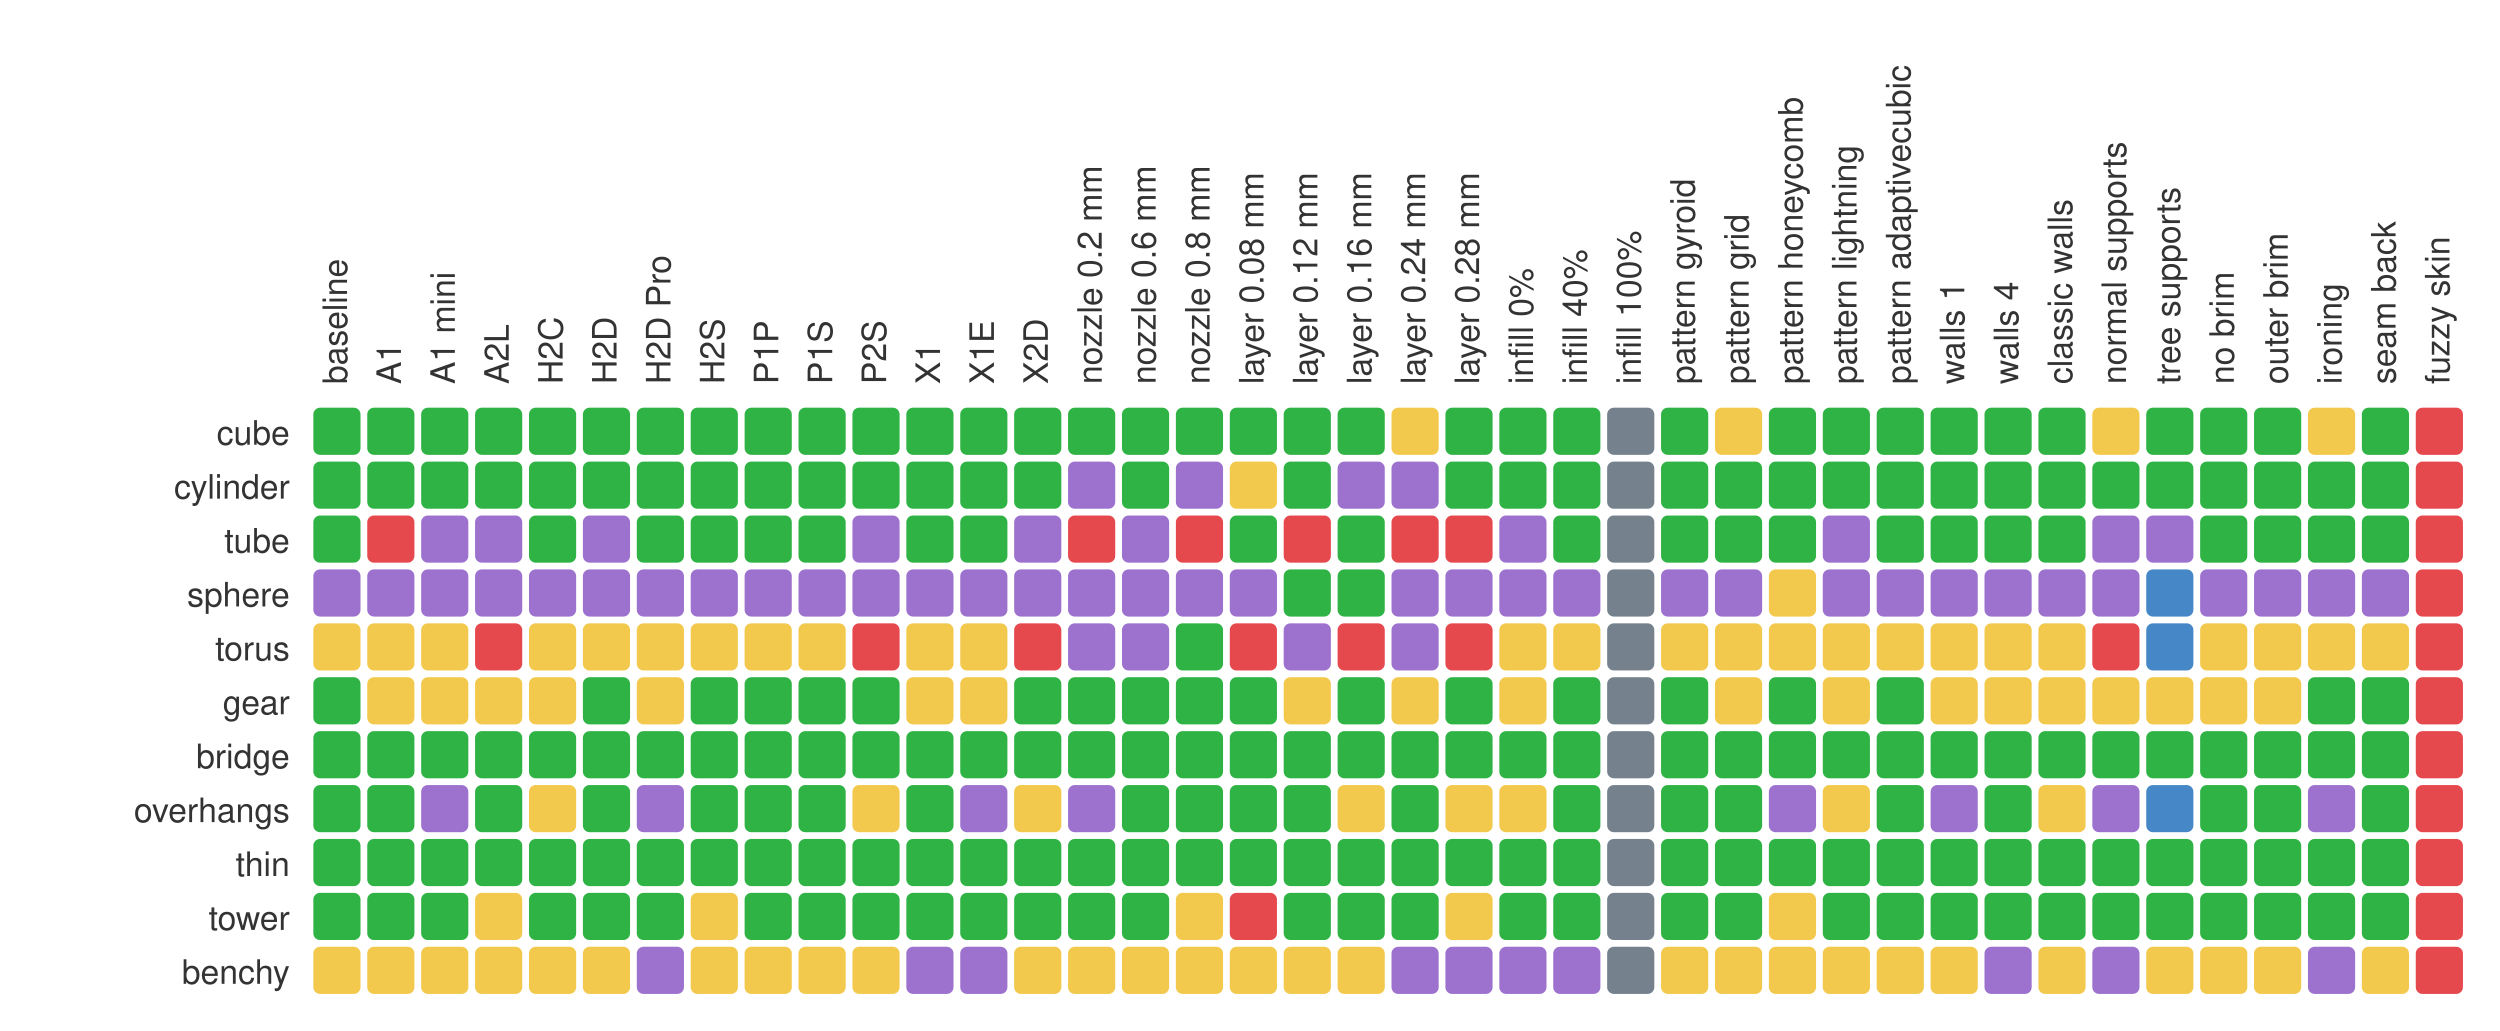
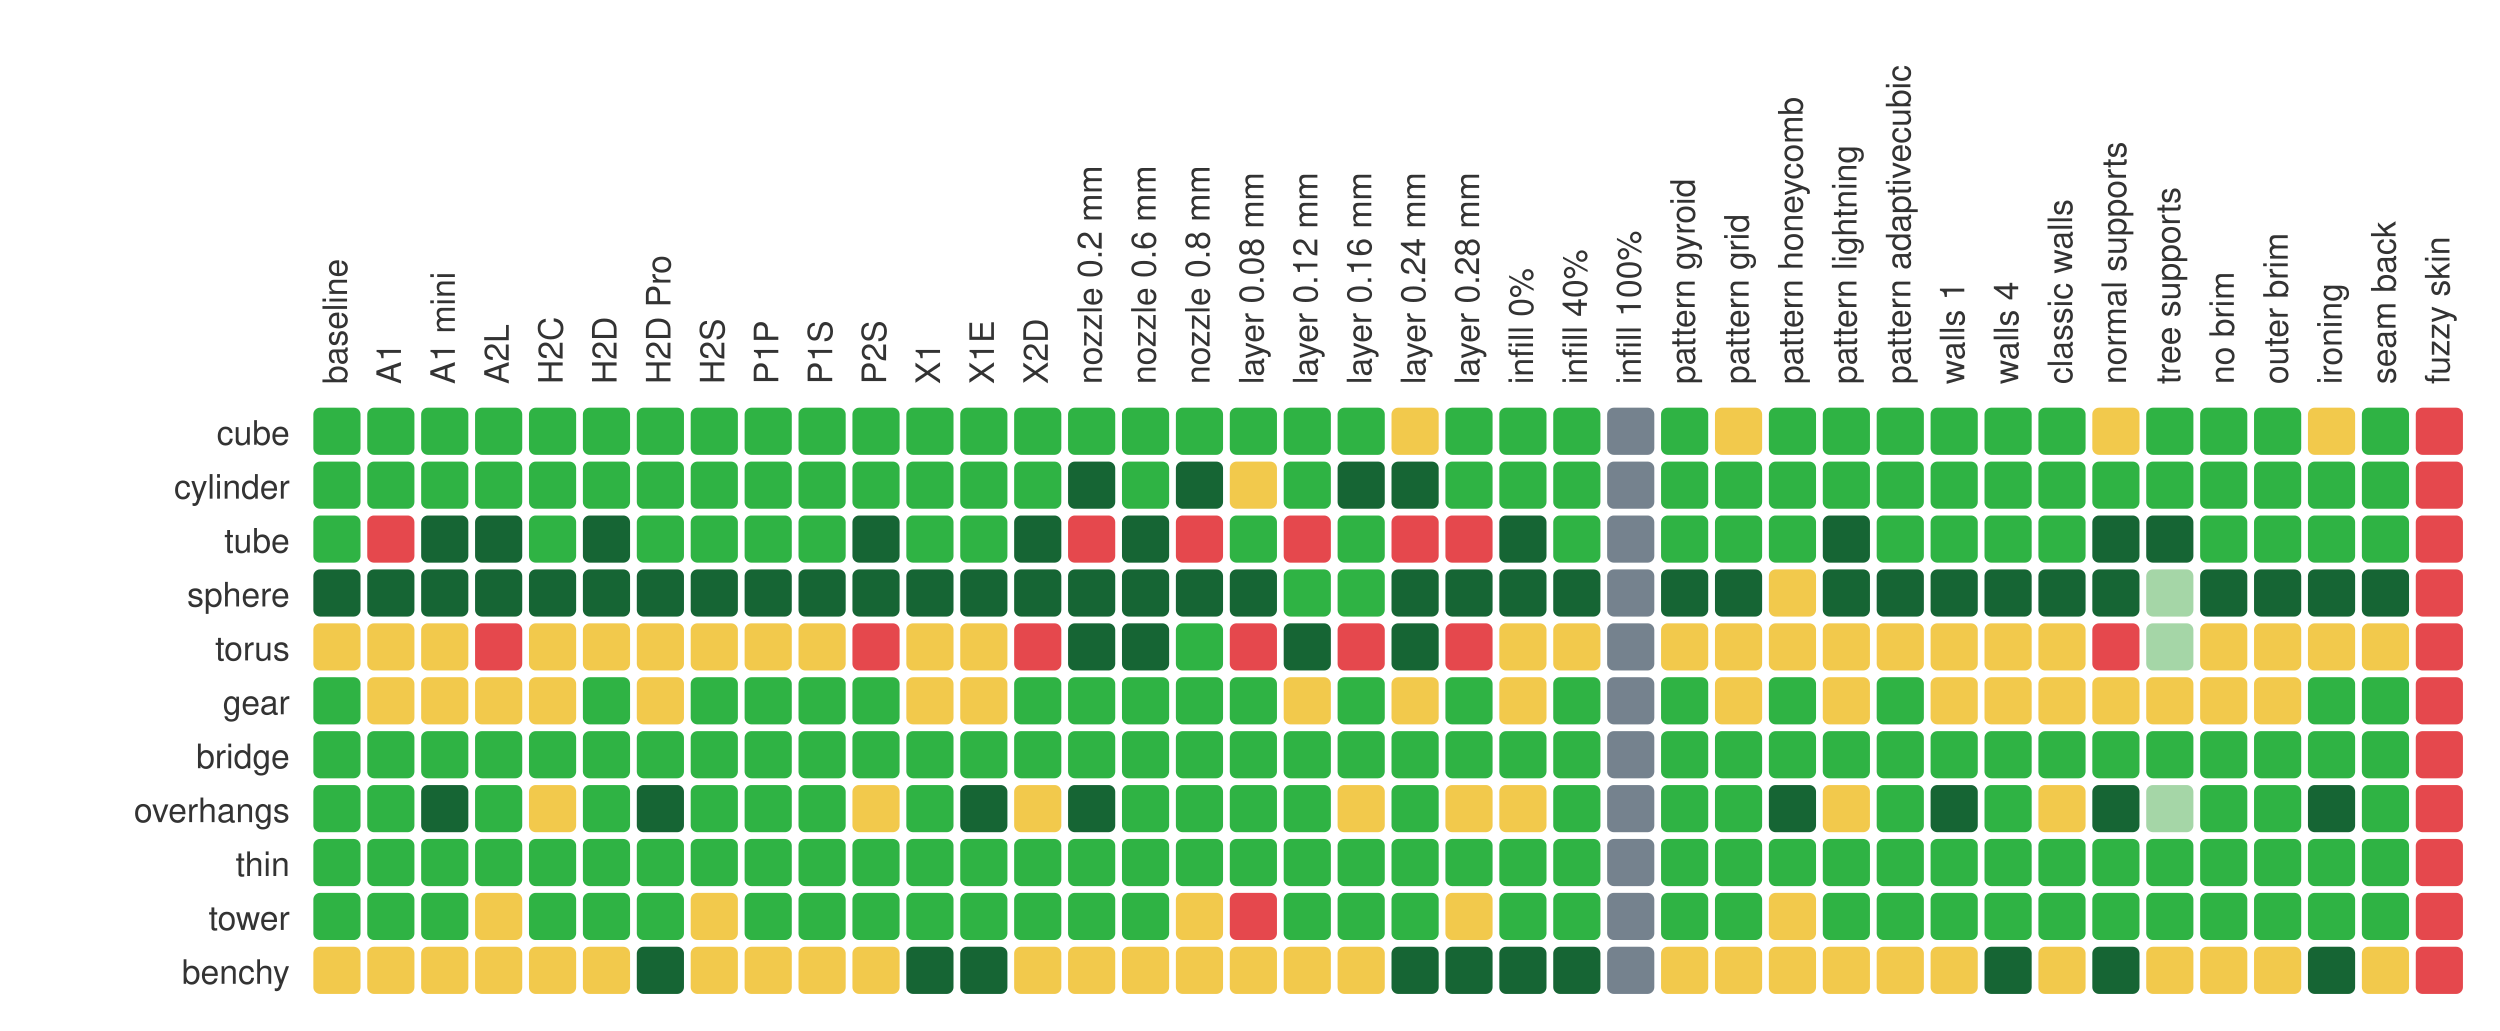
<svg xmlns="http://www.w3.org/2000/svg" width="742" height="306" font-family="Helvetica,Arial,sans-serif" font-size="10">
  <rect width="742" height="306" fill="white" />
  <text transform="translate(103.0,114) rotate(-90)" fill="#333">baseline</text>
  <text transform="translate(119.0,114) rotate(-90)" fill="#333">A1</text>
  <text transform="translate(135.0,114) rotate(-90)" fill="#333">A1 mini</text>
  <text transform="translate(151.0,114) rotate(-90)" fill="#333">A2L</text>
  <text transform="translate(167.0,114) rotate(-90)" fill="#333">H2C</text>
  <text transform="translate(183.0,114) rotate(-90)" fill="#333">H2D</text>
  <text transform="translate(199.0,114) rotate(-90)" fill="#333">H2D Pro</text>
  <text transform="translate(215.0,114) rotate(-90)" fill="#333">H2S</text>
  <text transform="translate(231.0,114) rotate(-90)" fill="#333">P1P</text>
  <text transform="translate(247.0,114) rotate(-90)" fill="#333">P1S</text>
  <text transform="translate(263.0,114) rotate(-90)" fill="#333">P2S</text>
  <text transform="translate(279.0,114) rotate(-90)" fill="#333">X1</text>
  <text transform="translate(295.0,114) rotate(-90)" fill="#333">X1E</text>
  <text transform="translate(311.0,114) rotate(-90)" fill="#333">X2D</text>
  <text transform="translate(327.0,114) rotate(-90)" fill="#333">nozzle 0.2 mm</text>
  <text transform="translate(343.0,114) rotate(-90)" fill="#333">nozzle 0.6 mm</text>
  <text transform="translate(359.0,114) rotate(-90)" fill="#333">nozzle 0.8 mm</text>
  <text transform="translate(375.0,114) rotate(-90)" fill="#333">layer 0.08 mm</text>
  <text transform="translate(391.0,114) rotate(-90)" fill="#333">layer 0.12 mm</text>
  <text transform="translate(407.0,114) rotate(-90)" fill="#333">layer 0.16 mm</text>
  <text transform="translate(423.0,114) rotate(-90)" fill="#333">layer 0.24 mm</text>
  <text transform="translate(439.0,114) rotate(-90)" fill="#333">layer 0.28 mm</text>
  <text transform="translate(455.0,114) rotate(-90)" fill="#333">infill 0%</text>
  <text transform="translate(471.0,114) rotate(-90)" fill="#333">infill 40%</text>
  <text transform="translate(487.0,114) rotate(-90)" fill="#333">infill 100%</text>
  <text transform="translate(503.0,114) rotate(-90)" fill="#333">pattern gyroid</text>
  <text transform="translate(519.0,114) rotate(-90)" fill="#333">pattern grid</text>
  <text transform="translate(535.0,114) rotate(-90)" fill="#333">pattern honeycomb</text>
  <text transform="translate(551.0,114) rotate(-90)" fill="#333">pattern lightning</text>
  <text transform="translate(567.0,114) rotate(-90)" fill="#333">pattern adaptivecubic</text>
  <text transform="translate(583.0,114) rotate(-90)" fill="#333">walls 1</text>
  <text transform="translate(599.0,114) rotate(-90)" fill="#333">walls 4</text>
  <text transform="translate(615.0,114) rotate(-90)" fill="#333">classic walls</text>
  <text transform="translate(631.0,114) rotate(-90)" fill="#333">normal supports</text>
  <text transform="translate(647.0,114) rotate(-90)" fill="#333">tree supports</text>
  <text transform="translate(663.0,114) rotate(-90)" fill="#333">no brim</text>
  <text transform="translate(679.0,114) rotate(-90)" fill="#333">outer brim</text>
  <text transform="translate(695.0,114) rotate(-90)" fill="#333">ironing</text>
  <text transform="translate(711.0,114) rotate(-90)" fill="#333">seam back</text>
  <text transform="translate(727.0,114) rotate(-90)" fill="#333">fuzzy skin</text>
  <text x="86" y="132" text-anchor="end" fill="#333">cube</text>
  <rect x="93" y="121" width="14" height="14" rx="2" fill="#2FB344" />
  <rect x="109" y="121" width="14" height="14" rx="2" fill="#2FB344" />
  <rect x="125" y="121" width="14" height="14" rx="2" fill="#2FB344" />
  <rect x="141" y="121" width="14" height="14" rx="2" fill="#2FB344" />
  <rect x="157" y="121" width="14" height="14" rx="2" fill="#2FB344" />
  <rect x="173" y="121" width="14" height="14" rx="2" fill="#2FB344" />
  <rect x="189" y="121" width="14" height="14" rx="2" fill="#2FB344" />
  <rect x="205" y="121" width="14" height="14" rx="2" fill="#2FB344" />
  <rect x="221" y="121" width="14" height="14" rx="2" fill="#2FB344" />
  <rect x="237" y="121" width="14" height="14" rx="2" fill="#2FB344" />
  <rect x="253" y="121" width="14" height="14" rx="2" fill="#2FB344" />
  <rect x="269" y="121" width="14" height="14" rx="2" fill="#2FB344" />
  <rect x="285" y="121" width="14" height="14" rx="2" fill="#2FB344" />
  <rect x="301" y="121" width="14" height="14" rx="2" fill="#2FB344" />
  <rect x="317" y="121" width="14" height="14" rx="2" fill="#2FB344" />
  <rect x="333" y="121" width="14" height="14" rx="2" fill="#2FB344" />
  <rect x="349" y="121" width="14" height="14" rx="2" fill="#2FB344" />
  <rect x="365" y="121" width="14" height="14" rx="2" fill="#2FB344" />
  <rect x="381" y="121" width="14" height="14" rx="2" fill="#2FB344" />
  <rect x="397" y="121" width="14" height="14" rx="2" fill="#2FB344" />
  <rect x="413" y="121" width="14" height="14" rx="2" fill="#F2C94C" />
  <rect x="429" y="121" width="14" height="14" rx="2" fill="#2FB344" />
  <rect x="445" y="121" width="14" height="14" rx="2" fill="#2FB344" />
  <rect x="461" y="121" width="14" height="14" rx="2" fill="#2FB344" />
  <rect x="477" y="121" width="14" height="14" rx="2" fill="#75828E" />
  <rect x="493" y="121" width="14" height="14" rx="2" fill="#2FB344" />
  <rect x="509" y="121" width="14" height="14" rx="2" fill="#F2C94C" />
  <rect x="525" y="121" width="14" height="14" rx="2" fill="#2FB344" />
  <rect x="541" y="121" width="14" height="14" rx="2" fill="#2FB344" />
  <rect x="557" y="121" width="14" height="14" rx="2" fill="#2FB344" />
  <rect x="573" y="121" width="14" height="14" rx="2" fill="#2FB344" />
  <rect x="589" y="121" width="14" height="14" rx="2" fill="#2FB344" />
  <rect x="605" y="121" width="14" height="14" rx="2" fill="#2FB344" />
  <rect x="621" y="121" width="14" height="14" rx="2" fill="#F2C94C" />
  <rect x="637" y="121" width="14" height="14" rx="2" fill="#2FB344" />
  <rect x="653" y="121" width="14" height="14" rx="2" fill="#2FB344" />
  <rect x="669" y="121" width="14" height="14" rx="2" fill="#2FB344" />
  <rect x="685" y="121" width="14" height="14" rx="2" fill="#F2C94C" />
  <rect x="701" y="121" width="14" height="14" rx="2" fill="#2FB344" />
  <rect x="717" y="121" width="14" height="14" rx="2" fill="#E5484D" />
  <text x="86" y="148" text-anchor="end" fill="#333">cylinder</text>
  <rect x="93" y="137" width="14" height="14" rx="2" fill="#2FB344" />
  <rect x="109" y="137" width="14" height="14" rx="2" fill="#2FB344" />
  <rect x="125" y="137" width="14" height="14" rx="2" fill="#2FB344" />
  <rect x="141" y="137" width="14" height="14" rx="2" fill="#2FB344" />
  <rect x="157" y="137" width="14" height="14" rx="2" fill="#2FB344" />
  <rect x="173" y="137" width="14" height="14" rx="2" fill="#2FB344" />
  <rect x="189" y="137" width="14" height="14" rx="2" fill="#2FB344" />
  <rect x="205" y="137" width="14" height="14" rx="2" fill="#2FB344" />
  <rect x="221" y="137" width="14" height="14" rx="2" fill="#2FB344" />
  <rect x="237" y="137" width="14" height="14" rx="2" fill="#2FB344" />
  <rect x="253" y="137" width="14" height="14" rx="2" fill="#2FB344" />
  <rect x="269" y="137" width="14" height="14" rx="2" fill="#2FB344" />
  <rect x="285" y="137" width="14" height="14" rx="2" fill="#2FB344" />
  <rect x="301" y="137" width="14" height="14" rx="2" fill="#2FB344" />
-   <rect x="317" y="137" width="14" height="14" rx="2" fill="#9D72CE" />
+   <rect x="317" y="137" width="14" height="14" rx="2" fill="#166534" />
  <rect x="333" y="137" width="14" height="14" rx="2" fill="#2FB344" />
-   <rect x="349" y="137" width="14" height="14" rx="2" fill="#9D72CE" />
+   <rect x="349" y="137" width="14" height="14" rx="2" fill="#166534" />
  <rect x="365" y="137" width="14" height="14" rx="2" fill="#F2C94C" />
  <rect x="381" y="137" width="14" height="14" rx="2" fill="#2FB344" />
-   <rect x="397" y="137" width="14" height="14" rx="2" fill="#9D72CE" />
-   <rect x="413" y="137" width="14" height="14" rx="2" fill="#9D72CE" />
+   <rect x="397" y="137" width="14" height="14" rx="2" fill="#166534" />
+   <rect x="413" y="137" width="14" height="14" rx="2" fill="#166534" />
  <rect x="429" y="137" width="14" height="14" rx="2" fill="#2FB344" />
  <rect x="445" y="137" width="14" height="14" rx="2" fill="#2FB344" />
  <rect x="461" y="137" width="14" height="14" rx="2" fill="#2FB344" />
  <rect x="477" y="137" width="14" height="14" rx="2" fill="#75828E" />
  <rect x="493" y="137" width="14" height="14" rx="2" fill="#2FB344" />
  <rect x="509" y="137" width="14" height="14" rx="2" fill="#2FB344" />
  <rect x="525" y="137" width="14" height="14" rx="2" fill="#2FB344" />
  <rect x="541" y="137" width="14" height="14" rx="2" fill="#2FB344" />
  <rect x="557" y="137" width="14" height="14" rx="2" fill="#2FB344" />
  <rect x="573" y="137" width="14" height="14" rx="2" fill="#2FB344" />
  <rect x="589" y="137" width="14" height="14" rx="2" fill="#2FB344" />
  <rect x="605" y="137" width="14" height="14" rx="2" fill="#2FB344" />
  <rect x="621" y="137" width="14" height="14" rx="2" fill="#2FB344" />
  <rect x="637" y="137" width="14" height="14" rx="2" fill="#2FB344" />
  <rect x="653" y="137" width="14" height="14" rx="2" fill="#2FB344" />
  <rect x="669" y="137" width="14" height="14" rx="2" fill="#2FB344" />
  <rect x="685" y="137" width="14" height="14" rx="2" fill="#2FB344" />
  <rect x="701" y="137" width="14" height="14" rx="2" fill="#2FB344" />
  <rect x="717" y="137" width="14" height="14" rx="2" fill="#E5484D" />
  <text x="86" y="164" text-anchor="end" fill="#333">tube</text>
  <rect x="93" y="153" width="14" height="14" rx="2" fill="#2FB344" />
  <rect x="109" y="153" width="14" height="14" rx="2" fill="#E5484D" />
-   <rect x="125" y="153" width="14" height="14" rx="2" fill="#9D72CE" />
-   <rect x="141" y="153" width="14" height="14" rx="2" fill="#9D72CE" />
+   <rect x="125" y="153" width="14" height="14" rx="2" fill="#166534" />
+   <rect x="141" y="153" width="14" height="14" rx="2" fill="#166534" />
  <rect x="157" y="153" width="14" height="14" rx="2" fill="#2FB344" />
-   <rect x="173" y="153" width="14" height="14" rx="2" fill="#9D72CE" />
+   <rect x="173" y="153" width="14" height="14" rx="2" fill="#166534" />
  <rect x="189" y="153" width="14" height="14" rx="2" fill="#2FB344" />
  <rect x="205" y="153" width="14" height="14" rx="2" fill="#2FB344" />
  <rect x="221" y="153" width="14" height="14" rx="2" fill="#2FB344" />
  <rect x="237" y="153" width="14" height="14" rx="2" fill="#2FB344" />
-   <rect x="253" y="153" width="14" height="14" rx="2" fill="#9D72CE" />
+   <rect x="253" y="153" width="14" height="14" rx="2" fill="#166534" />
  <rect x="269" y="153" width="14" height="14" rx="2" fill="#2FB344" />
  <rect x="285" y="153" width="14" height="14" rx="2" fill="#2FB344" />
-   <rect x="301" y="153" width="14" height="14" rx="2" fill="#9D72CE" />
+   <rect x="301" y="153" width="14" height="14" rx="2" fill="#166534" />
  <rect x="317" y="153" width="14" height="14" rx="2" fill="#E5484D" />
-   <rect x="333" y="153" width="14" height="14" rx="2" fill="#9D72CE" />
+   <rect x="333" y="153" width="14" height="14" rx="2" fill="#166534" />
  <rect x="349" y="153" width="14" height="14" rx="2" fill="#E5484D" />
  <rect x="365" y="153" width="14" height="14" rx="2" fill="#2FB344" />
  <rect x="381" y="153" width="14" height="14" rx="2" fill="#E5484D" />
  <rect x="397" y="153" width="14" height="14" rx="2" fill="#2FB344" />
  <rect x="413" y="153" width="14" height="14" rx="2" fill="#E5484D" />
  <rect x="429" y="153" width="14" height="14" rx="2" fill="#E5484D" />
-   <rect x="445" y="153" width="14" height="14" rx="2" fill="#9D72CE" />
+   <rect x="445" y="153" width="14" height="14" rx="2" fill="#166534" />
  <rect x="461" y="153" width="14" height="14" rx="2" fill="#2FB344" />
  <rect x="477" y="153" width="14" height="14" rx="2" fill="#75828E" />
  <rect x="493" y="153" width="14" height="14" rx="2" fill="#2FB344" />
  <rect x="509" y="153" width="14" height="14" rx="2" fill="#2FB344" />
  <rect x="525" y="153" width="14" height="14" rx="2" fill="#2FB344" />
-   <rect x="541" y="153" width="14" height="14" rx="2" fill="#9D72CE" />
+   <rect x="541" y="153" width="14" height="14" rx="2" fill="#166534" />
  <rect x="557" y="153" width="14" height="14" rx="2" fill="#2FB344" />
  <rect x="573" y="153" width="14" height="14" rx="2" fill="#2FB344" />
  <rect x="589" y="153" width="14" height="14" rx="2" fill="#2FB344" />
  <rect x="605" y="153" width="14" height="14" rx="2" fill="#2FB344" />
-   <rect x="621" y="153" width="14" height="14" rx="2" fill="#9D72CE" />
-   <rect x="637" y="153" width="14" height="14" rx="2" fill="#9D72CE" />
+   <rect x="621" y="153" width="14" height="14" rx="2" fill="#166534" />
+   <rect x="637" y="153" width="14" height="14" rx="2" fill="#166534" />
  <rect x="653" y="153" width="14" height="14" rx="2" fill="#2FB344" />
  <rect x="669" y="153" width="14" height="14" rx="2" fill="#2FB344" />
  <rect x="685" y="153" width="14" height="14" rx="2" fill="#2FB344" />
  <rect x="701" y="153" width="14" height="14" rx="2" fill="#2FB344" />
  <rect x="717" y="153" width="14" height="14" rx="2" fill="#E5484D" />
  <text x="86" y="180" text-anchor="end" fill="#333">sphere</text>
-   <rect x="93" y="169" width="14" height="14" rx="2" fill="#9D72CE" />
-   <rect x="109" y="169" width="14" height="14" rx="2" fill="#9D72CE" />
-   <rect x="125" y="169" width="14" height="14" rx="2" fill="#9D72CE" />
-   <rect x="141" y="169" width="14" height="14" rx="2" fill="#9D72CE" />
-   <rect x="157" y="169" width="14" height="14" rx="2" fill="#9D72CE" />
-   <rect x="173" y="169" width="14" height="14" rx="2" fill="#9D72CE" />
-   <rect x="189" y="169" width="14" height="14" rx="2" fill="#9D72CE" />
-   <rect x="205" y="169" width="14" height="14" rx="2" fill="#9D72CE" />
-   <rect x="221" y="169" width="14" height="14" rx="2" fill="#9D72CE" />
-   <rect x="237" y="169" width="14" height="14" rx="2" fill="#9D72CE" />
-   <rect x="253" y="169" width="14" height="14" rx="2" fill="#9D72CE" />
-   <rect x="269" y="169" width="14" height="14" rx="2" fill="#9D72CE" />
-   <rect x="285" y="169" width="14" height="14" rx="2" fill="#9D72CE" />
-   <rect x="301" y="169" width="14" height="14" rx="2" fill="#9D72CE" />
-   <rect x="317" y="169" width="14" height="14" rx="2" fill="#9D72CE" />
-   <rect x="333" y="169" width="14" height="14" rx="2" fill="#9D72CE" />
-   <rect x="349" y="169" width="14" height="14" rx="2" fill="#9D72CE" />
-   <rect x="365" y="169" width="14" height="14" rx="2" fill="#9D72CE" />
+   <rect x="93" y="169" width="14" height="14" rx="2" fill="#166534" />
+   <rect x="109" y="169" width="14" height="14" rx="2" fill="#166534" />
+   <rect x="125" y="169" width="14" height="14" rx="2" fill="#166534" />
+   <rect x="141" y="169" width="14" height="14" rx="2" fill="#166534" />
+   <rect x="157" y="169" width="14" height="14" rx="2" fill="#166534" />
+   <rect x="173" y="169" width="14" height="14" rx="2" fill="#166534" />
+   <rect x="189" y="169" width="14" height="14" rx="2" fill="#166534" />
+   <rect x="205" y="169" width="14" height="14" rx="2" fill="#166534" />
+   <rect x="221" y="169" width="14" height="14" rx="2" fill="#166534" />
+   <rect x="237" y="169" width="14" height="14" rx="2" fill="#166534" />
+   <rect x="253" y="169" width="14" height="14" rx="2" fill="#166534" />
+   <rect x="269" y="169" width="14" height="14" rx="2" fill="#166534" />
+   <rect x="285" y="169" width="14" height="14" rx="2" fill="#166534" />
+   <rect x="301" y="169" width="14" height="14" rx="2" fill="#166534" />
+   <rect x="317" y="169" width="14" height="14" rx="2" fill="#166534" />
+   <rect x="333" y="169" width="14" height="14" rx="2" fill="#166534" />
+   <rect x="349" y="169" width="14" height="14" rx="2" fill="#166534" />
+   <rect x="365" y="169" width="14" height="14" rx="2" fill="#166534" />
  <rect x="381" y="169" width="14" height="14" rx="2" fill="#2FB344" />
  <rect x="397" y="169" width="14" height="14" rx="2" fill="#2FB344" />
-   <rect x="413" y="169" width="14" height="14" rx="2" fill="#9D72CE" />
-   <rect x="429" y="169" width="14" height="14" rx="2" fill="#9D72CE" />
-   <rect x="445" y="169" width="14" height="14" rx="2" fill="#9D72CE" />
-   <rect x="461" y="169" width="14" height="14" rx="2" fill="#9D72CE" />
+   <rect x="413" y="169" width="14" height="14" rx="2" fill="#166534" />
+   <rect x="429" y="169" width="14" height="14" rx="2" fill="#166534" />
+   <rect x="445" y="169" width="14" height="14" rx="2" fill="#166534" />
+   <rect x="461" y="169" width="14" height="14" rx="2" fill="#166534" />
  <rect x="477" y="169" width="14" height="14" rx="2" fill="#75828E" />
-   <rect x="493" y="169" width="14" height="14" rx="2" fill="#9D72CE" />
-   <rect x="509" y="169" width="14" height="14" rx="2" fill="#9D72CE" />
+   <rect x="493" y="169" width="14" height="14" rx="2" fill="#166534" />
+   <rect x="509" y="169" width="14" height="14" rx="2" fill="#166534" />
  <rect x="525" y="169" width="14" height="14" rx="2" fill="#F2C94C" />
-   <rect x="541" y="169" width="14" height="14" rx="2" fill="#9D72CE" />
-   <rect x="557" y="169" width="14" height="14" rx="2" fill="#9D72CE" />
-   <rect x="573" y="169" width="14" height="14" rx="2" fill="#9D72CE" />
-   <rect x="589" y="169" width="14" height="14" rx="2" fill="#9D72CE" />
-   <rect x="605" y="169" width="14" height="14" rx="2" fill="#9D72CE" />
-   <rect x="621" y="169" width="14" height="14" rx="2" fill="#9D72CE" />
-   <rect x="637" y="169" width="14" height="14" rx="2" fill="#4688C7" />
-   <rect x="653" y="169" width="14" height="14" rx="2" fill="#9D72CE" />
-   <rect x="669" y="169" width="14" height="14" rx="2" fill="#9D72CE" />
-   <rect x="685" y="169" width="14" height="14" rx="2" fill="#9D72CE" />
-   <rect x="701" y="169" width="14" height="14" rx="2" fill="#9D72CE" />
+   <rect x="541" y="169" width="14" height="14" rx="2" fill="#166534" />
+   <rect x="557" y="169" width="14" height="14" rx="2" fill="#166534" />
+   <rect x="573" y="169" width="14" height="14" rx="2" fill="#166534" />
+   <rect x="589" y="169" width="14" height="14" rx="2" fill="#166534" />
+   <rect x="605" y="169" width="14" height="14" rx="2" fill="#166534" />
+   <rect x="621" y="169" width="14" height="14" rx="2" fill="#166534" />
+   <rect x="637" y="169" width="14" height="14" rx="2" fill="#A5D6A7" />
+   <rect x="653" y="169" width="14" height="14" rx="2" fill="#166534" />
+   <rect x="669" y="169" width="14" height="14" rx="2" fill="#166534" />
+   <rect x="685" y="169" width="14" height="14" rx="2" fill="#166534" />
+   <rect x="701" y="169" width="14" height="14" rx="2" fill="#166534" />
  <rect x="717" y="169" width="14" height="14" rx="2" fill="#E5484D" />
  <text x="86" y="196" text-anchor="end" fill="#333">torus</text>
  <rect x="93" y="185" width="14" height="14" rx="2" fill="#F2C94C" />
  <rect x="109" y="185" width="14" height="14" rx="2" fill="#F2C94C" />
  <rect x="125" y="185" width="14" height="14" rx="2" fill="#F2C94C" />
  <rect x="141" y="185" width="14" height="14" rx="2" fill="#E5484D" />
  <rect x="157" y="185" width="14" height="14" rx="2" fill="#F2C94C" />
  <rect x="173" y="185" width="14" height="14" rx="2" fill="#F2C94C" />
  <rect x="189" y="185" width="14" height="14" rx="2" fill="#F2C94C" />
  <rect x="205" y="185" width="14" height="14" rx="2" fill="#F2C94C" />
  <rect x="221" y="185" width="14" height="14" rx="2" fill="#F2C94C" />
  <rect x="237" y="185" width="14" height="14" rx="2" fill="#F2C94C" />
  <rect x="253" y="185" width="14" height="14" rx="2" fill="#E5484D" />
  <rect x="269" y="185" width="14" height="14" rx="2" fill="#F2C94C" />
  <rect x="285" y="185" width="14" height="14" rx="2" fill="#F2C94C" />
  <rect x="301" y="185" width="14" height="14" rx="2" fill="#E5484D" />
-   <rect x="317" y="185" width="14" height="14" rx="2" fill="#9D72CE" />
-   <rect x="333" y="185" width="14" height="14" rx="2" fill="#9D72CE" />
+   <rect x="317" y="185" width="14" height="14" rx="2" fill="#166534" />
+   <rect x="333" y="185" width="14" height="14" rx="2" fill="#166534" />
  <rect x="349" y="185" width="14" height="14" rx="2" fill="#2FB344" />
  <rect x="365" y="185" width="14" height="14" rx="2" fill="#E5484D" />
-   <rect x="381" y="185" width="14" height="14" rx="2" fill="#9D72CE" />
+   <rect x="381" y="185" width="14" height="14" rx="2" fill="#166534" />
  <rect x="397" y="185" width="14" height="14" rx="2" fill="#E5484D" />
-   <rect x="413" y="185" width="14" height="14" rx="2" fill="#9D72CE" />
+   <rect x="413" y="185" width="14" height="14" rx="2" fill="#166534" />
  <rect x="429" y="185" width="14" height="14" rx="2" fill="#E5484D" />
  <rect x="445" y="185" width="14" height="14" rx="2" fill="#F2C94C" />
  <rect x="461" y="185" width="14" height="14" rx="2" fill="#F2C94C" />
  <rect x="477" y="185" width="14" height="14" rx="2" fill="#75828E" />
  <rect x="493" y="185" width="14" height="14" rx="2" fill="#F2C94C" />
  <rect x="509" y="185" width="14" height="14" rx="2" fill="#F2C94C" />
  <rect x="525" y="185" width="14" height="14" rx="2" fill="#F2C94C" />
  <rect x="541" y="185" width="14" height="14" rx="2" fill="#F2C94C" />
  <rect x="557" y="185" width="14" height="14" rx="2" fill="#F2C94C" />
  <rect x="573" y="185" width="14" height="14" rx="2" fill="#F2C94C" />
  <rect x="589" y="185" width="14" height="14" rx="2" fill="#F2C94C" />
  <rect x="605" y="185" width="14" height="14" rx="2" fill="#F2C94C" />
  <rect x="621" y="185" width="14" height="14" rx="2" fill="#E5484D" />
-   <rect x="637" y="185" width="14" height="14" rx="2" fill="#4688C7" />
+   <rect x="637" y="185" width="14" height="14" rx="2" fill="#A5D6A7" />
  <rect x="653" y="185" width="14" height="14" rx="2" fill="#F2C94C" />
  <rect x="669" y="185" width="14" height="14" rx="2" fill="#F2C94C" />
  <rect x="685" y="185" width="14" height="14" rx="2" fill="#F2C94C" />
  <rect x="701" y="185" width="14" height="14" rx="2" fill="#F2C94C" />
  <rect x="717" y="185" width="14" height="14" rx="2" fill="#E5484D" />
  <text x="86" y="212" text-anchor="end" fill="#333">gear</text>
  <rect x="93" y="201" width="14" height="14" rx="2" fill="#2FB344" />
  <rect x="109" y="201" width="14" height="14" rx="2" fill="#F2C94C" />
  <rect x="125" y="201" width="14" height="14" rx="2" fill="#F2C94C" />
  <rect x="141" y="201" width="14" height="14" rx="2" fill="#F2C94C" />
  <rect x="157" y="201" width="14" height="14" rx="2" fill="#F2C94C" />
  <rect x="173" y="201" width="14" height="14" rx="2" fill="#2FB344" />
  <rect x="189" y="201" width="14" height="14" rx="2" fill="#F2C94C" />
  <rect x="205" y="201" width="14" height="14" rx="2" fill="#2FB344" />
  <rect x="221" y="201" width="14" height="14" rx="2" fill="#2FB344" />
  <rect x="237" y="201" width="14" height="14" rx="2" fill="#2FB344" />
  <rect x="253" y="201" width="14" height="14" rx="2" fill="#2FB344" />
  <rect x="269" y="201" width="14" height="14" rx="2" fill="#F2C94C" />
  <rect x="285" y="201" width="14" height="14" rx="2" fill="#F2C94C" />
  <rect x="301" y="201" width="14" height="14" rx="2" fill="#2FB344" />
  <rect x="317" y="201" width="14" height="14" rx="2" fill="#2FB344" />
  <rect x="333" y="201" width="14" height="14" rx="2" fill="#2FB344" />
  <rect x="349" y="201" width="14" height="14" rx="2" fill="#2FB344" />
  <rect x="365" y="201" width="14" height="14" rx="2" fill="#2FB344" />
  <rect x="381" y="201" width="14" height="14" rx="2" fill="#F2C94C" />
  <rect x="397" y="201" width="14" height="14" rx="2" fill="#2FB344" />
  <rect x="413" y="201" width="14" height="14" rx="2" fill="#F2C94C" />
  <rect x="429" y="201" width="14" height="14" rx="2" fill="#2FB344" />
  <rect x="445" y="201" width="14" height="14" rx="2" fill="#F2C94C" />
  <rect x="461" y="201" width="14" height="14" rx="2" fill="#2FB344" />
  <rect x="477" y="201" width="14" height="14" rx="2" fill="#75828E" />
  <rect x="493" y="201" width="14" height="14" rx="2" fill="#2FB344" />
  <rect x="509" y="201" width="14" height="14" rx="2" fill="#F2C94C" />
  <rect x="525" y="201" width="14" height="14" rx="2" fill="#2FB344" />
  <rect x="541" y="201" width="14" height="14" rx="2" fill="#F2C94C" />
  <rect x="557" y="201" width="14" height="14" rx="2" fill="#2FB344" />
  <rect x="573" y="201" width="14" height="14" rx="2" fill="#F2C94C" />
  <rect x="589" y="201" width="14" height="14" rx="2" fill="#F2C94C" />
  <rect x="605" y="201" width="14" height="14" rx="2" fill="#F2C94C" />
  <rect x="621" y="201" width="14" height="14" rx="2" fill="#F2C94C" />
  <rect x="637" y="201" width="14" height="14" rx="2" fill="#F2C94C" />
  <rect x="653" y="201" width="14" height="14" rx="2" fill="#F2C94C" />
  <rect x="669" y="201" width="14" height="14" rx="2" fill="#F2C94C" />
  <rect x="685" y="201" width="14" height="14" rx="2" fill="#2FB344" />
  <rect x="701" y="201" width="14" height="14" rx="2" fill="#2FB344" />
  <rect x="717" y="201" width="14" height="14" rx="2" fill="#E5484D" />
  <text x="86" y="228" text-anchor="end" fill="#333">bridge</text>
  <rect x="93" y="217" width="14" height="14" rx="2" fill="#2FB344" />
  <rect x="109" y="217" width="14" height="14" rx="2" fill="#2FB344" />
  <rect x="125" y="217" width="14" height="14" rx="2" fill="#2FB344" />
  <rect x="141" y="217" width="14" height="14" rx="2" fill="#2FB344" />
  <rect x="157" y="217" width="14" height="14" rx="2" fill="#2FB344" />
  <rect x="173" y="217" width="14" height="14" rx="2" fill="#2FB344" />
  <rect x="189" y="217" width="14" height="14" rx="2" fill="#2FB344" />
  <rect x="205" y="217" width="14" height="14" rx="2" fill="#2FB344" />
  <rect x="221" y="217" width="14" height="14" rx="2" fill="#2FB344" />
  <rect x="237" y="217" width="14" height="14" rx="2" fill="#2FB344" />
  <rect x="253" y="217" width="14" height="14" rx="2" fill="#2FB344" />
  <rect x="269" y="217" width="14" height="14" rx="2" fill="#2FB344" />
  <rect x="285" y="217" width="14" height="14" rx="2" fill="#2FB344" />
  <rect x="301" y="217" width="14" height="14" rx="2" fill="#2FB344" />
  <rect x="317" y="217" width="14" height="14" rx="2" fill="#2FB344" />
  <rect x="333" y="217" width="14" height="14" rx="2" fill="#2FB344" />
  <rect x="349" y="217" width="14" height="14" rx="2" fill="#2FB344" />
  <rect x="365" y="217" width="14" height="14" rx="2" fill="#2FB344" />
  <rect x="381" y="217" width="14" height="14" rx="2" fill="#2FB344" />
  <rect x="397" y="217" width="14" height="14" rx="2" fill="#2FB344" />
  <rect x="413" y="217" width="14" height="14" rx="2" fill="#2FB344" />
  <rect x="429" y="217" width="14" height="14" rx="2" fill="#2FB344" />
  <rect x="445" y="217" width="14" height="14" rx="2" fill="#2FB344" />
  <rect x="461" y="217" width="14" height="14" rx="2" fill="#2FB344" />
  <rect x="477" y="217" width="14" height="14" rx="2" fill="#75828E" />
  <rect x="493" y="217" width="14" height="14" rx="2" fill="#2FB344" />
  <rect x="509" y="217" width="14" height="14" rx="2" fill="#2FB344" />
  <rect x="525" y="217" width="14" height="14" rx="2" fill="#2FB344" />
  <rect x="541" y="217" width="14" height="14" rx="2" fill="#2FB344" />
  <rect x="557" y="217" width="14" height="14" rx="2" fill="#2FB344" />
  <rect x="573" y="217" width="14" height="14" rx="2" fill="#2FB344" />
  <rect x="589" y="217" width="14" height="14" rx="2" fill="#2FB344" />
  <rect x="605" y="217" width="14" height="14" rx="2" fill="#2FB344" />
  <rect x="621" y="217" width="14" height="14" rx="2" fill="#2FB344" />
  <rect x="637" y="217" width="14" height="14" rx="2" fill="#2FB344" />
  <rect x="653" y="217" width="14" height="14" rx="2" fill="#2FB344" />
  <rect x="669" y="217" width="14" height="14" rx="2" fill="#2FB344" />
  <rect x="685" y="217" width="14" height="14" rx="2" fill="#2FB344" />
  <rect x="701" y="217" width="14" height="14" rx="2" fill="#2FB344" />
  <rect x="717" y="217" width="14" height="14" rx="2" fill="#E5484D" />
  <text x="86" y="244" text-anchor="end" fill="#333">overhangs</text>
  <rect x="93" y="233" width="14" height="14" rx="2" fill="#2FB344" />
  <rect x="109" y="233" width="14" height="14" rx="2" fill="#2FB344" />
-   <rect x="125" y="233" width="14" height="14" rx="2" fill="#9D72CE" />
+   <rect x="125" y="233" width="14" height="14" rx="2" fill="#166534" />
  <rect x="141" y="233" width="14" height="14" rx="2" fill="#2FB344" />
  <rect x="157" y="233" width="14" height="14" rx="2" fill="#F2C94C" />
  <rect x="173" y="233" width="14" height="14" rx="2" fill="#2FB344" />
-   <rect x="189" y="233" width="14" height="14" rx="2" fill="#9D72CE" />
+   <rect x="189" y="233" width="14" height="14" rx="2" fill="#166534" />
  <rect x="205" y="233" width="14" height="14" rx="2" fill="#2FB344" />
  <rect x="221" y="233" width="14" height="14" rx="2" fill="#2FB344" />
  <rect x="237" y="233" width="14" height="14" rx="2" fill="#2FB344" />
  <rect x="253" y="233" width="14" height="14" rx="2" fill="#F2C94C" />
  <rect x="269" y="233" width="14" height="14" rx="2" fill="#2FB344" />
-   <rect x="285" y="233" width="14" height="14" rx="2" fill="#9D72CE" />
+   <rect x="285" y="233" width="14" height="14" rx="2" fill="#166534" />
  <rect x="301" y="233" width="14" height="14" rx="2" fill="#F2C94C" />
-   <rect x="317" y="233" width="14" height="14" rx="2" fill="#9D72CE" />
+   <rect x="317" y="233" width="14" height="14" rx="2" fill="#166534" />
  <rect x="333" y="233" width="14" height="14" rx="2" fill="#2FB344" />
  <rect x="349" y="233" width="14" height="14" rx="2" fill="#2FB344" />
  <rect x="365" y="233" width="14" height="14" rx="2" fill="#2FB344" />
  <rect x="381" y="233" width="14" height="14" rx="2" fill="#2FB344" />
  <rect x="397" y="233" width="14" height="14" rx="2" fill="#F2C94C" />
  <rect x="413" y="233" width="14" height="14" rx="2" fill="#2FB344" />
  <rect x="429" y="233" width="14" height="14" rx="2" fill="#F2C94C" />
  <rect x="445" y="233" width="14" height="14" rx="2" fill="#F2C94C" />
  <rect x="461" y="233" width="14" height="14" rx="2" fill="#2FB344" />
  <rect x="477" y="233" width="14" height="14" rx="2" fill="#75828E" />
  <rect x="493" y="233" width="14" height="14" rx="2" fill="#2FB344" />
  <rect x="509" y="233" width="14" height="14" rx="2" fill="#2FB344" />
-   <rect x="525" y="233" width="14" height="14" rx="2" fill="#9D72CE" />
+   <rect x="525" y="233" width="14" height="14" rx="2" fill="#166534" />
  <rect x="541" y="233" width="14" height="14" rx="2" fill="#F2C94C" />
  <rect x="557" y="233" width="14" height="14" rx="2" fill="#2FB344" />
-   <rect x="573" y="233" width="14" height="14" rx="2" fill="#9D72CE" />
+   <rect x="573" y="233" width="14" height="14" rx="2" fill="#166534" />
  <rect x="589" y="233" width="14" height="14" rx="2" fill="#2FB344" />
  <rect x="605" y="233" width="14" height="14" rx="2" fill="#F2C94C" />
-   <rect x="621" y="233" width="14" height="14" rx="2" fill="#9D72CE" />
-   <rect x="637" y="233" width="14" height="14" rx="2" fill="#4688C7" />
+   <rect x="621" y="233" width="14" height="14" rx="2" fill="#166534" />
+   <rect x="637" y="233" width="14" height="14" rx="2" fill="#A5D6A7" />
  <rect x="653" y="233" width="14" height="14" rx="2" fill="#2FB344" />
  <rect x="669" y="233" width="14" height="14" rx="2" fill="#2FB344" />
-   <rect x="685" y="233" width="14" height="14" rx="2" fill="#9D72CE" />
+   <rect x="685" y="233" width="14" height="14" rx="2" fill="#166534" />
  <rect x="701" y="233" width="14" height="14" rx="2" fill="#2FB344" />
  <rect x="717" y="233" width="14" height="14" rx="2" fill="#E5484D" />
  <text x="86" y="260" text-anchor="end" fill="#333">thin</text>
  <rect x="93" y="249" width="14" height="14" rx="2" fill="#2FB344" />
  <rect x="109" y="249" width="14" height="14" rx="2" fill="#2FB344" />
  <rect x="125" y="249" width="14" height="14" rx="2" fill="#2FB344" />
  <rect x="141" y="249" width="14" height="14" rx="2" fill="#2FB344" />
  <rect x="157" y="249" width="14" height="14" rx="2" fill="#2FB344" />
  <rect x="173" y="249" width="14" height="14" rx="2" fill="#2FB344" />
  <rect x="189" y="249" width="14" height="14" rx="2" fill="#2FB344" />
  <rect x="205" y="249" width="14" height="14" rx="2" fill="#2FB344" />
  <rect x="221" y="249" width="14" height="14" rx="2" fill="#2FB344" />
  <rect x="237" y="249" width="14" height="14" rx="2" fill="#2FB344" />
  <rect x="253" y="249" width="14" height="14" rx="2" fill="#2FB344" />
  <rect x="269" y="249" width="14" height="14" rx="2" fill="#2FB344" />
  <rect x="285" y="249" width="14" height="14" rx="2" fill="#2FB344" />
  <rect x="301" y="249" width="14" height="14" rx="2" fill="#2FB344" />
  <rect x="317" y="249" width="14" height="14" rx="2" fill="#2FB344" />
  <rect x="333" y="249" width="14" height="14" rx="2" fill="#2FB344" />
  <rect x="349" y="249" width="14" height="14" rx="2" fill="#2FB344" />
  <rect x="365" y="249" width="14" height="14" rx="2" fill="#2FB344" />
  <rect x="381" y="249" width="14" height="14" rx="2" fill="#2FB344" />
  <rect x="397" y="249" width="14" height="14" rx="2" fill="#2FB344" />
  <rect x="413" y="249" width="14" height="14" rx="2" fill="#2FB344" />
  <rect x="429" y="249" width="14" height="14" rx="2" fill="#2FB344" />
  <rect x="445" y="249" width="14" height="14" rx="2" fill="#2FB344" />
  <rect x="461" y="249" width="14" height="14" rx="2" fill="#2FB344" />
  <rect x="477" y="249" width="14" height="14" rx="2" fill="#75828E" />
  <rect x="493" y="249" width="14" height="14" rx="2" fill="#2FB344" />
  <rect x="509" y="249" width="14" height="14" rx="2" fill="#2FB344" />
  <rect x="525" y="249" width="14" height="14" rx="2" fill="#2FB344" />
  <rect x="541" y="249" width="14" height="14" rx="2" fill="#2FB344" />
  <rect x="557" y="249" width="14" height="14" rx="2" fill="#2FB344" />
  <rect x="573" y="249" width="14" height="14" rx="2" fill="#2FB344" />
  <rect x="589" y="249" width="14" height="14" rx="2" fill="#2FB344" />
  <rect x="605" y="249" width="14" height="14" rx="2" fill="#2FB344" />
  <rect x="621" y="249" width="14" height="14" rx="2" fill="#2FB344" />
  <rect x="637" y="249" width="14" height="14" rx="2" fill="#2FB344" />
  <rect x="653" y="249" width="14" height="14" rx="2" fill="#2FB344" />
  <rect x="669" y="249" width="14" height="14" rx="2" fill="#2FB344" />
  <rect x="685" y="249" width="14" height="14" rx="2" fill="#2FB344" />
  <rect x="701" y="249" width="14" height="14" rx="2" fill="#2FB344" />
  <rect x="717" y="249" width="14" height="14" rx="2" fill="#E5484D" />
  <text x="86" y="276" text-anchor="end" fill="#333">tower</text>
  <rect x="93" y="265" width="14" height="14" rx="2" fill="#2FB344" />
  <rect x="109" y="265" width="14" height="14" rx="2" fill="#2FB344" />
  <rect x="125" y="265" width="14" height="14" rx="2" fill="#2FB344" />
  <rect x="141" y="265" width="14" height="14" rx="2" fill="#F2C94C" />
  <rect x="157" y="265" width="14" height="14" rx="2" fill="#2FB344" />
  <rect x="173" y="265" width="14" height="14" rx="2" fill="#2FB344" />
  <rect x="189" y="265" width="14" height="14" rx="2" fill="#2FB344" />
  <rect x="205" y="265" width="14" height="14" rx="2" fill="#F2C94C" />
  <rect x="221" y="265" width="14" height="14" rx="2" fill="#2FB344" />
  <rect x="237" y="265" width="14" height="14" rx="2" fill="#2FB344" />
  <rect x="253" y="265" width="14" height="14" rx="2" fill="#2FB344" />
  <rect x="269" y="265" width="14" height="14" rx="2" fill="#2FB344" />
  <rect x="285" y="265" width="14" height="14" rx="2" fill="#2FB344" />
  <rect x="301" y="265" width="14" height="14" rx="2" fill="#2FB344" />
  <rect x="317" y="265" width="14" height="14" rx="2" fill="#2FB344" />
  <rect x="333" y="265" width="14" height="14" rx="2" fill="#2FB344" />
  <rect x="349" y="265" width="14" height="14" rx="2" fill="#F2C94C" />
  <rect x="365" y="265" width="14" height="14" rx="2" fill="#E5484D" />
  <rect x="381" y="265" width="14" height="14" rx="2" fill="#2FB344" />
  <rect x="397" y="265" width="14" height="14" rx="2" fill="#2FB344" />
  <rect x="413" y="265" width="14" height="14" rx="2" fill="#2FB344" />
  <rect x="429" y="265" width="14" height="14" rx="2" fill="#F2C94C" />
  <rect x="445" y="265" width="14" height="14" rx="2" fill="#2FB344" />
  <rect x="461" y="265" width="14" height="14" rx="2" fill="#2FB344" />
  <rect x="477" y="265" width="14" height="14" rx="2" fill="#75828E" />
  <rect x="493" y="265" width="14" height="14" rx="2" fill="#2FB344" />
  <rect x="509" y="265" width="14" height="14" rx="2" fill="#2FB344" />
  <rect x="525" y="265" width="14" height="14" rx="2" fill="#F2C94C" />
  <rect x="541" y="265" width="14" height="14" rx="2" fill="#2FB344" />
  <rect x="557" y="265" width="14" height="14" rx="2" fill="#2FB344" />
  <rect x="573" y="265" width="14" height="14" rx="2" fill="#2FB344" />
  <rect x="589" y="265" width="14" height="14" rx="2" fill="#2FB344" />
  <rect x="605" y="265" width="14" height="14" rx="2" fill="#2FB344" />
  <rect x="621" y="265" width="14" height="14" rx="2" fill="#2FB344" />
  <rect x="637" y="265" width="14" height="14" rx="2" fill="#2FB344" />
  <rect x="653" y="265" width="14" height="14" rx="2" fill="#2FB344" />
  <rect x="669" y="265" width="14" height="14" rx="2" fill="#2FB344" />
  <rect x="685" y="265" width="14" height="14" rx="2" fill="#2FB344" />
  <rect x="701" y="265" width="14" height="14" rx="2" fill="#2FB344" />
  <rect x="717" y="265" width="14" height="14" rx="2" fill="#E5484D" />
  <text x="86" y="292" text-anchor="end" fill="#333">benchy</text>
  <rect x="93" y="281" width="14" height="14" rx="2" fill="#F2C94C" />
  <rect x="109" y="281" width="14" height="14" rx="2" fill="#F2C94C" />
  <rect x="125" y="281" width="14" height="14" rx="2" fill="#F2C94C" />
  <rect x="141" y="281" width="14" height="14" rx="2" fill="#F2C94C" />
  <rect x="157" y="281" width="14" height="14" rx="2" fill="#F2C94C" />
  <rect x="173" y="281" width="14" height="14" rx="2" fill="#F2C94C" />
-   <rect x="189" y="281" width="14" height="14" rx="2" fill="#9D72CE" />
+   <rect x="189" y="281" width="14" height="14" rx="2" fill="#166534" />
  <rect x="205" y="281" width="14" height="14" rx="2" fill="#F2C94C" />
  <rect x="221" y="281" width="14" height="14" rx="2" fill="#F2C94C" />
  <rect x="237" y="281" width="14" height="14" rx="2" fill="#F2C94C" />
  <rect x="253" y="281" width="14" height="14" rx="2" fill="#F2C94C" />
-   <rect x="269" y="281" width="14" height="14" rx="2" fill="#9D72CE" />
-   <rect x="285" y="281" width="14" height="14" rx="2" fill="#9D72CE" />
+   <rect x="269" y="281" width="14" height="14" rx="2" fill="#166534" />
+   <rect x="285" y="281" width="14" height="14" rx="2" fill="#166534" />
  <rect x="301" y="281" width="14" height="14" rx="2" fill="#F2C94C" />
  <rect x="317" y="281" width="14" height="14" rx="2" fill="#F2C94C" />
  <rect x="333" y="281" width="14" height="14" rx="2" fill="#F2C94C" />
  <rect x="349" y="281" width="14" height="14" rx="2" fill="#F2C94C" />
  <rect x="365" y="281" width="14" height="14" rx="2" fill="#F2C94C" />
  <rect x="381" y="281" width="14" height="14" rx="2" fill="#F2C94C" />
  <rect x="397" y="281" width="14" height="14" rx="2" fill="#F2C94C" />
-   <rect x="413" y="281" width="14" height="14" rx="2" fill="#9D72CE" />
-   <rect x="429" y="281" width="14" height="14" rx="2" fill="#9D72CE" />
-   <rect x="445" y="281" width="14" height="14" rx="2" fill="#9D72CE" />
-   <rect x="461" y="281" width="14" height="14" rx="2" fill="#9D72CE" />
+   <rect x="413" y="281" width="14" height="14" rx="2" fill="#166534" />
+   <rect x="429" y="281" width="14" height="14" rx="2" fill="#166534" />
+   <rect x="445" y="281" width="14" height="14" rx="2" fill="#166534" />
+   <rect x="461" y="281" width="14" height="14" rx="2" fill="#166534" />
  <rect x="477" y="281" width="14" height="14" rx="2" fill="#75828E" />
  <rect x="493" y="281" width="14" height="14" rx="2" fill="#F2C94C" />
  <rect x="509" y="281" width="14" height="14" rx="2" fill="#F2C94C" />
  <rect x="525" y="281" width="14" height="14" rx="2" fill="#F2C94C" />
  <rect x="541" y="281" width="14" height="14" rx="2" fill="#F2C94C" />
  <rect x="557" y="281" width="14" height="14" rx="2" fill="#F2C94C" />
  <rect x="573" y="281" width="14" height="14" rx="2" fill="#F2C94C" />
-   <rect x="589" y="281" width="14" height="14" rx="2" fill="#9D72CE" />
+   <rect x="589" y="281" width="14" height="14" rx="2" fill="#166534" />
  <rect x="605" y="281" width="14" height="14" rx="2" fill="#F2C94C" />
-   <rect x="621" y="281" width="14" height="14" rx="2" fill="#9D72CE" />
+   <rect x="621" y="281" width="14" height="14" rx="2" fill="#166534" />
  <rect x="637" y="281" width="14" height="14" rx="2" fill="#F2C94C" />
  <rect x="653" y="281" width="14" height="14" rx="2" fill="#F2C94C" />
  <rect x="669" y="281" width="14" height="14" rx="2" fill="#F2C94C" />
-   <rect x="685" y="281" width="14" height="14" rx="2" fill="#9D72CE" />
+   <rect x="685" y="281" width="14" height="14" rx="2" fill="#166534" />
  <rect x="701" y="281" width="14" height="14" rx="2" fill="#F2C94C" />
  <rect x="717" y="281" width="14" height="14" rx="2" fill="#E5484D" />
</svg>
